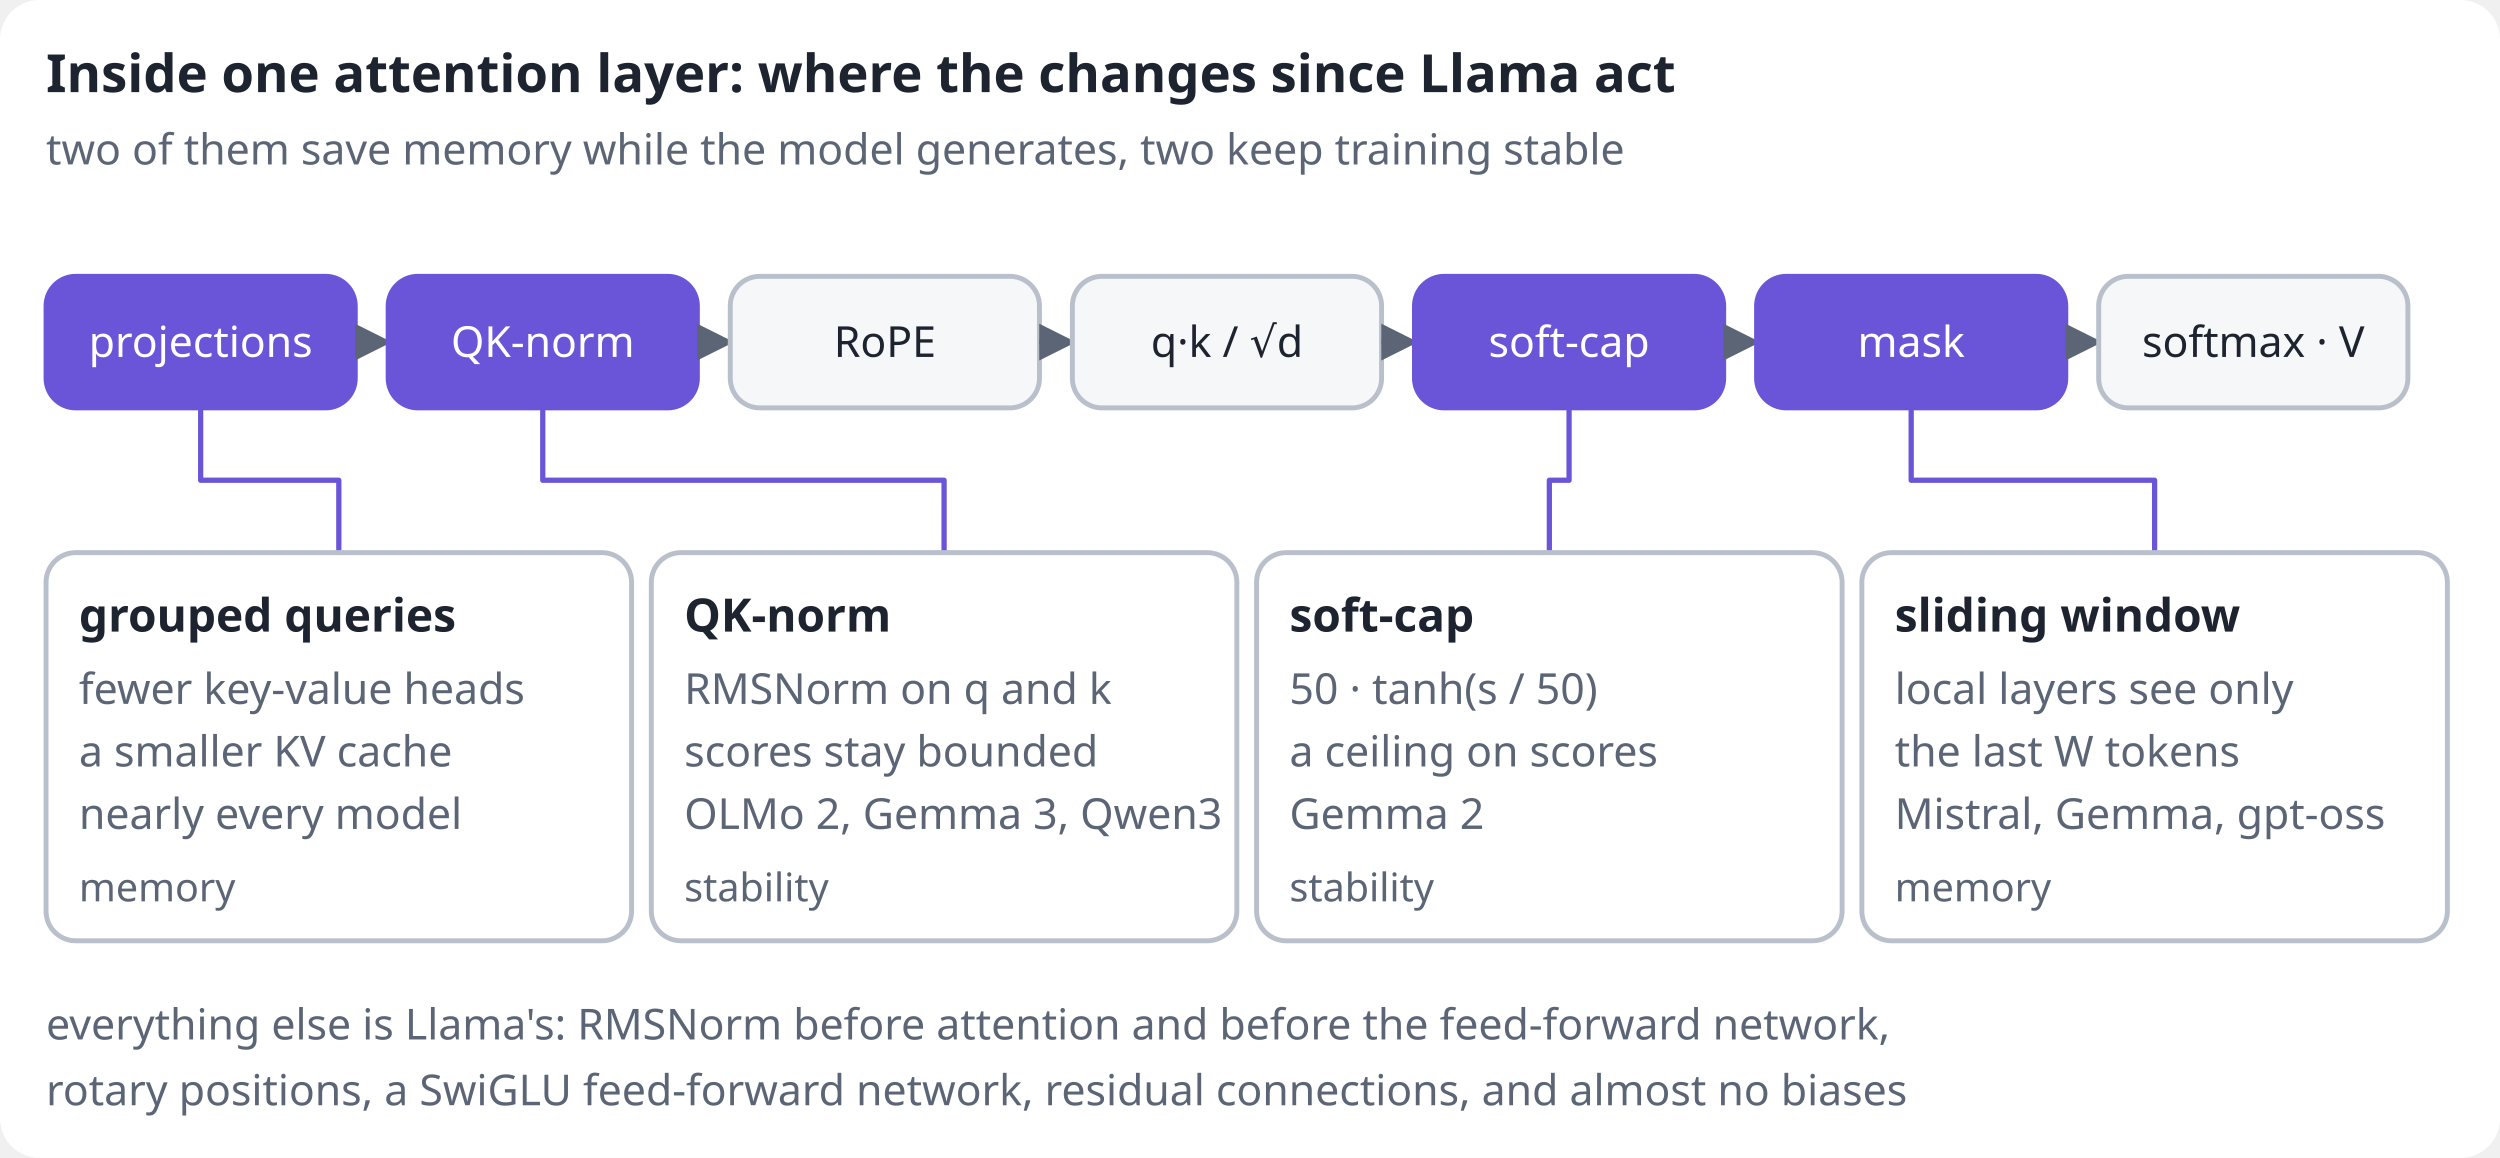
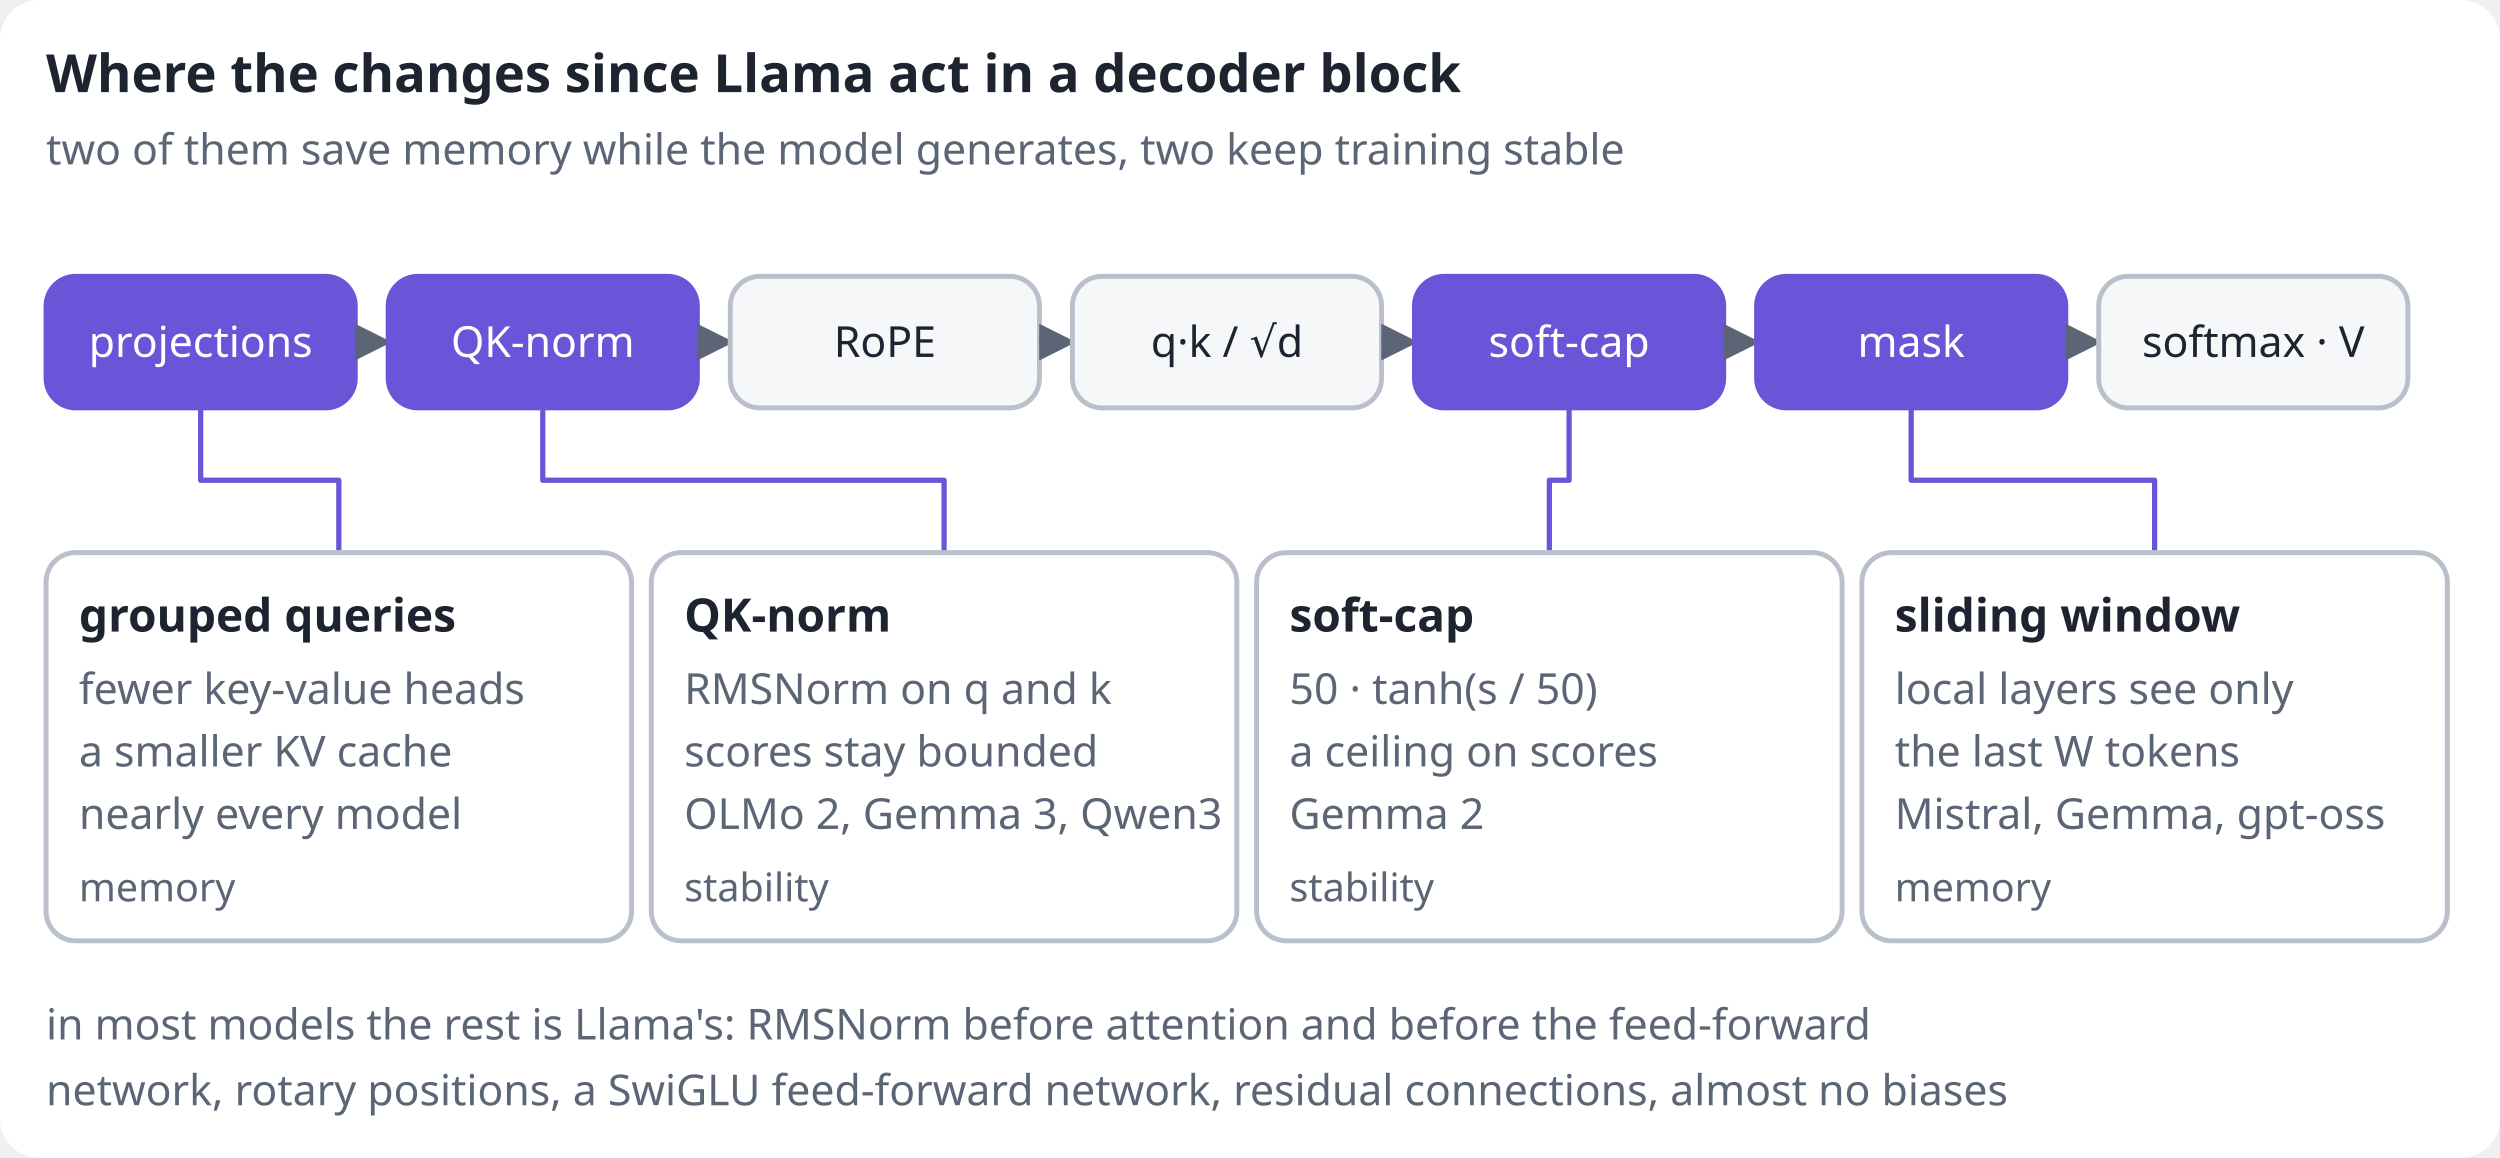
<svg xmlns="http://www.w3.org/2000/svg" viewBox="0 0 760 352" width="760" height="352" role="img" aria-label="The decoder block of a modern LLM, with each change since Llama marked where it acts. Grouped-query attention shares one key-value head among several query heads and shrinks the KV cache. A sliding window limits how far back a local layer can look. QK-norm normalises queries and keys before their dot product, and soft-capping squashes the scores with a tanh. The rest of the block is Llama's: RMSNorm before each part, rotary positions, a SwiGLU feed-forward network">
  <defs>
    <marker id="arrow-muted" viewBox="0 0 10 10" refX="9" refY="5" markerWidth="7" markerHeight="7" orient="auto-start-reverse">
      <path d="M0,0 L10,5 L0,10 z" fill="#5B6575" />
    </marker>
    <marker id="arrow-data" viewBox="0 0 10 10" refX="9" refY="5" markerWidth="7" markerHeight="7" orient="auto-start-reverse">
      <path d="M0,0 L10,5 L0,10 z" fill="#C27A0E" />
    </marker>
    <marker id="arrow-enc" viewBox="0 0 10 10" refX="9" refY="5" markerWidth="7" markerHeight="7" orient="auto-start-reverse">
      <path d="M0,0 L10,5 L0,10 z" fill="#0F8C7E" />
    </marker>
    <marker id="arrow-dec" viewBox="0 0 10 10" refX="9" refY="5" markerWidth="7" markerHeight="7" orient="auto-start-reverse">
      <path d="M0,0 L10,5 L0,10 z" fill="#D23F57" />
    </marker>
    <marker id="arrow-att" viewBox="0 0 10 10" refX="9" refY="5" markerWidth="7" markerHeight="7" orient="auto-start-reverse">
      <path d="M0,0 L10,5 L0,10 z" fill="#6A55D8" />
    </marker>
  </defs>
  <rect width="760" height="352" rx="12" fill="#FFFFFF" />
-   <text x="14.0" y="28.0" text-anchor="start" font-family="IBM Plex Sans" font-size="16" font-weight="600" fill="#1D2430">Inside one attention layer: where the changes since Llama act</text>
+   <text x="14.0" y="28.0" text-anchor="start" font-family="IBM Plex Sans" font-size="16" font-weight="600" fill="#1D2430">Where the changes since Llama act in a decoder block</text>
  <text x="14.0" y="50.0" text-anchor="start" font-family="IBM Plex Sans" font-size="13" font-weight="400" fill="#5B6575">two of them save memory while the model generates, two keep training stable</text>
  <rect x="14.0" y="84.0" width="94.0" height="40.0" rx="9" fill="#6A55D8" stroke="#6A55D8" stroke-width="1.5" />
  <text x="61.0" y="108.5" text-anchor="middle" font-family="IBM Plex Sans" font-size="13" font-weight="500" fill="#FFFFFF" xml:space="preserve">projections</text>
  <polyline points="108.0,104.0 118.0,104.0" fill="none" stroke="#5B6575" stroke-width="1.6" stroke-linejoin="round" marker-end="url(#arrow-muted)" />
  <rect x="118.0" y="84.0" width="94.0" height="40.0" rx="9" fill="#6A55D8" stroke="#6A55D8" stroke-width="1.5" />
  <text x="165.0" y="108.5" text-anchor="middle" font-family="IBM Plex Sans" font-size="13" font-weight="500" fill="#FFFFFF" xml:space="preserve">QK-norm</text>
  <polyline points="212.0,104.0 222.0,104.0" fill="none" stroke="#5B6575" stroke-width="1.6" stroke-linejoin="round" marker-end="url(#arrow-muted)" />
  <rect x="222.0" y="84.0" width="94.0" height="40.0" rx="9" fill="#F6F7F9" stroke="#B9C0CB" stroke-width="1.5" />
  <text x="269.0" y="108.5" text-anchor="middle" font-family="IBM Plex Sans" font-size="13" font-weight="500" fill="#1D2430" xml:space="preserve">RoPE</text>
  <polyline points="316.0,104.0 326.0,104.0" fill="none" stroke="#5B6575" stroke-width="1.6" stroke-linejoin="round" marker-end="url(#arrow-muted)" />
  <rect x="326.0" y="84.0" width="94.0" height="40.0" rx="9" fill="#F6F7F9" stroke="#B9C0CB" stroke-width="1.5" />
  <text x="373.0" y="108.5" text-anchor="middle" font-family="IBM Plex Sans" font-size="13" font-weight="500" fill="#1D2430" xml:space="preserve">q·k / √d</text>
  <polyline points="420.0,104.0 430.0,104.0" fill="none" stroke="#5B6575" stroke-width="1.6" stroke-linejoin="round" marker-end="url(#arrow-muted)" />
  <rect x="430.0" y="84.0" width="94.0" height="40.0" rx="9" fill="#6A55D8" stroke="#6A55D8" stroke-width="1.5" />
  <text x="477.0" y="108.5" text-anchor="middle" font-family="IBM Plex Sans" font-size="13" font-weight="500" fill="#FFFFFF" xml:space="preserve">soft-cap</text>
  <polyline points="524.0,104.0 534.0,104.0" fill="none" stroke="#5B6575" stroke-width="1.6" stroke-linejoin="round" marker-end="url(#arrow-muted)" />
  <rect x="534.0" y="84.0" width="94.0" height="40.0" rx="9" fill="#6A55D8" stroke="#6A55D8" stroke-width="1.5" />
  <text x="581.0" y="108.5" text-anchor="middle" font-family="IBM Plex Sans" font-size="13" font-weight="500" fill="#FFFFFF" xml:space="preserve">mask</text>
  <polyline points="628.0,104.0 638.0,104.0" fill="none" stroke="#5B6575" stroke-width="1.6" stroke-linejoin="round" marker-end="url(#arrow-muted)" />
  <rect x="638.0" y="84.0" width="94.0" height="40.0" rx="9" fill="#F6F7F9" stroke="#B9C0CB" stroke-width="1.5" />
  <text x="685.0" y="108.5" text-anchor="middle" font-family="IBM Plex Sans" font-size="13" font-weight="500" fill="#1D2430" xml:space="preserve">softmax · V</text>
  <polyline points="61.0,125.0 61.0,146.0 103.0,146.0 103.0,167.0" fill="none" stroke="#6A55D8" stroke-width="1.6" stroke-linecap="round" stroke-linejoin="round" />
  <rect x="14.0" y="168.0" width="178.0" height="118.0" rx="9" fill="#FFFFFF" stroke="#B9C0CB" stroke-width="1.5" />
  <text x="24.0" y="192.0" text-anchor="start" font-family="IBM Plex Sans" font-size="14" font-weight="600" fill="#1D2430">grouped queries</text>
  <text x="24.0" y="214.0" text-anchor="start" font-family="IBM Plex Sans" font-size="13" font-weight="400" fill="#5B6575">fewer key-value heads</text>
  <text x="24.0" y="233.0" text-anchor="start" font-family="IBM Plex Sans" font-size="13" font-weight="400" fill="#5B6575">a smaller KV cache</text>
  <text x="24.0" y="252.0" text-anchor="start" font-family="IBM Plex Sans" font-size="13" font-weight="400" fill="#5B6575">nearly every model</text>
  <text x="24.0" y="274.0" text-anchor="start" font-family="IBM Plex Mono" font-size="12" font-weight="400" fill="#5B6575">memory</text>
  <polyline points="165.0,125.0 165.0,146.0 287.0,146.0 287.0,167.0" fill="none" stroke="#6A55D8" stroke-width="1.6" stroke-linecap="round" stroke-linejoin="round" />
  <rect x="198.0" y="168.0" width="178.0" height="118.0" rx="9" fill="#FFFFFF" stroke="#B9C0CB" stroke-width="1.5" />
  <text x="208.0" y="192.0" text-anchor="start" font-family="IBM Plex Sans" font-size="14" font-weight="600" fill="#1D2430">QK-norm</text>
  <text x="208.0" y="214.0" text-anchor="start" font-family="IBM Plex Sans" font-size="13" font-weight="400" fill="#5B6575">RMSNorm on q and k</text>
  <text x="208.0" y="233.0" text-anchor="start" font-family="IBM Plex Sans" font-size="13" font-weight="400" fill="#5B6575">scores stay bounded</text>
  <text x="208.0" y="252.0" text-anchor="start" font-family="IBM Plex Sans" font-size="13" font-weight="400" fill="#5B6575">OLMo 2, Gemma 3, Qwen3</text>
  <text x="208.0" y="274.0" text-anchor="start" font-family="IBM Plex Mono" font-size="12" font-weight="400" fill="#5B6575">stability</text>
  <polyline points="477.0,125.0 477.0,146.0 471.0,146.0 471.0,167.0" fill="none" stroke="#6A55D8" stroke-width="1.6" stroke-linecap="round" stroke-linejoin="round" />
  <rect x="382.0" y="168.0" width="178.0" height="118.0" rx="9" fill="#FFFFFF" stroke="#B9C0CB" stroke-width="1.5" />
  <text x="392.0" y="192.0" text-anchor="start" font-family="IBM Plex Sans" font-size="14" font-weight="600" fill="#1D2430">soft-cap</text>
  <text x="392.0" y="214.0" text-anchor="start" font-family="IBM Plex Sans" font-size="13" font-weight="400" fill="#5B6575">50 · tanh(s / 50)</text>
  <text x="392.0" y="233.0" text-anchor="start" font-family="IBM Plex Sans" font-size="13" font-weight="400" fill="#5B6575">a ceiling on scores</text>
  <text x="392.0" y="252.0" text-anchor="start" font-family="IBM Plex Sans" font-size="13" font-weight="400" fill="#5B6575">Gemma 2</text>
  <text x="392.0" y="274.0" text-anchor="start" font-family="IBM Plex Mono" font-size="12" font-weight="400" fill="#5B6575">stability</text>
  <polyline points="581.0,125.0 581.0,146.0 655.0,146.0 655.0,167.0" fill="none" stroke="#6A55D8" stroke-width="1.6" stroke-linecap="round" stroke-linejoin="round" />
  <rect x="566.0" y="168.0" width="178.0" height="118.0" rx="9" fill="#FFFFFF" stroke="#B9C0CB" stroke-width="1.5" />
  <text x="576.0" y="192.0" text-anchor="start" font-family="IBM Plex Sans" font-size="14" font-weight="600" fill="#1D2430">sliding window</text>
  <text x="576.0" y="214.0" text-anchor="start" font-family="IBM Plex Sans" font-size="13" font-weight="400" fill="#5B6575">local layers see only</text>
  <text x="576.0" y="233.0" text-anchor="start" font-family="IBM Plex Sans" font-size="13" font-weight="400" fill="#5B6575">the last W tokens</text>
  <text x="576.0" y="252.0" text-anchor="start" font-family="IBM Plex Sans" font-size="13" font-weight="400" fill="#5B6575">Mistral, Gemma, gpt-oss</text>
  <text x="576.0" y="274.0" text-anchor="start" font-family="IBM Plex Mono" font-size="12" font-weight="400" fill="#5B6575">memory</text>
-   <text x="14.0" y="316.0" text-anchor="start" font-family="IBM Plex Sans" font-size="13" font-weight="400" fill="#5B6575">everything else is Llama's: RMSNorm before attention and before the feed-forward network,</text>
-   <text x="14.0" y="336.0" text-anchor="start" font-family="IBM Plex Sans" font-size="13" font-weight="400" fill="#5B6575">rotary positions, a SwiGLU feed-forward network, residual connections, and almost no biases</text>
+   <text x="14.0" y="316.0" text-anchor="start" font-family="IBM Plex Sans" font-size="13" font-weight="400" fill="#5B6575">in most models the rest is Llama's: RMSNorm before attention and before the feed-forward</text>
+   <text x="14.0" y="336.0" text-anchor="start" font-family="IBM Plex Sans" font-size="13" font-weight="400" fill="#5B6575">network, rotary positions, a SwiGLU feed-forward network, residual connections, almost no biases</text>
</svg>
